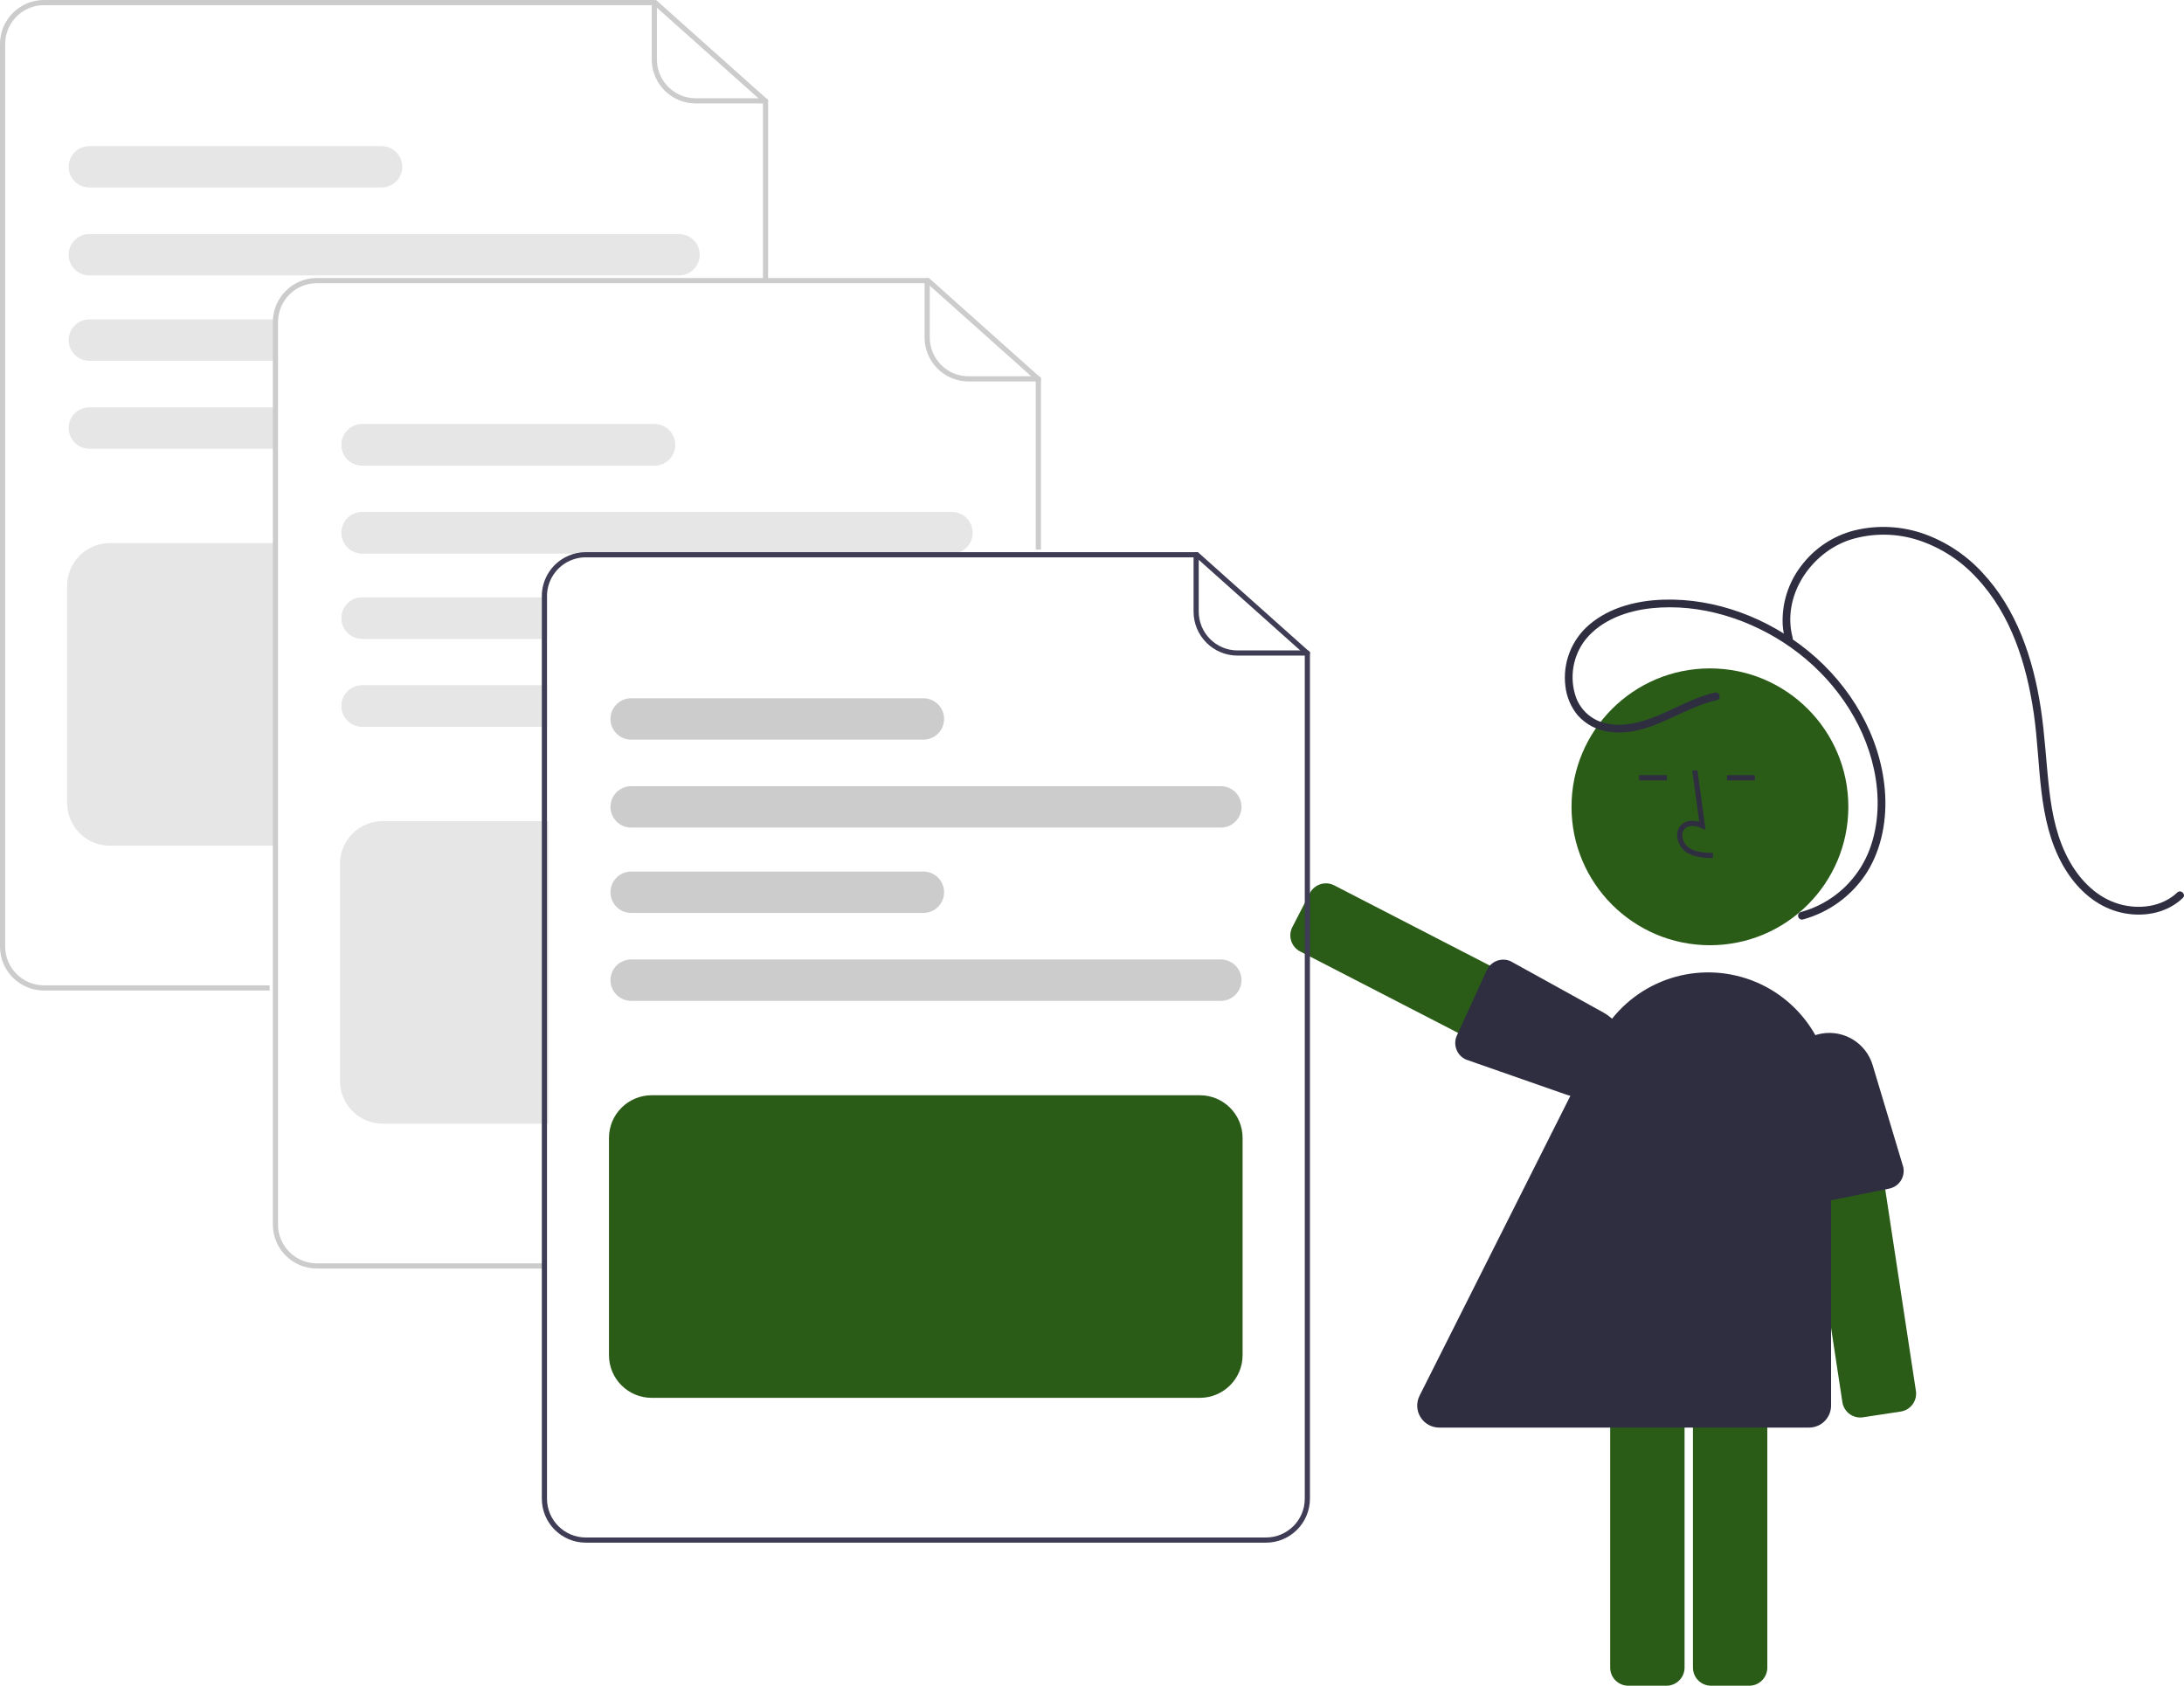
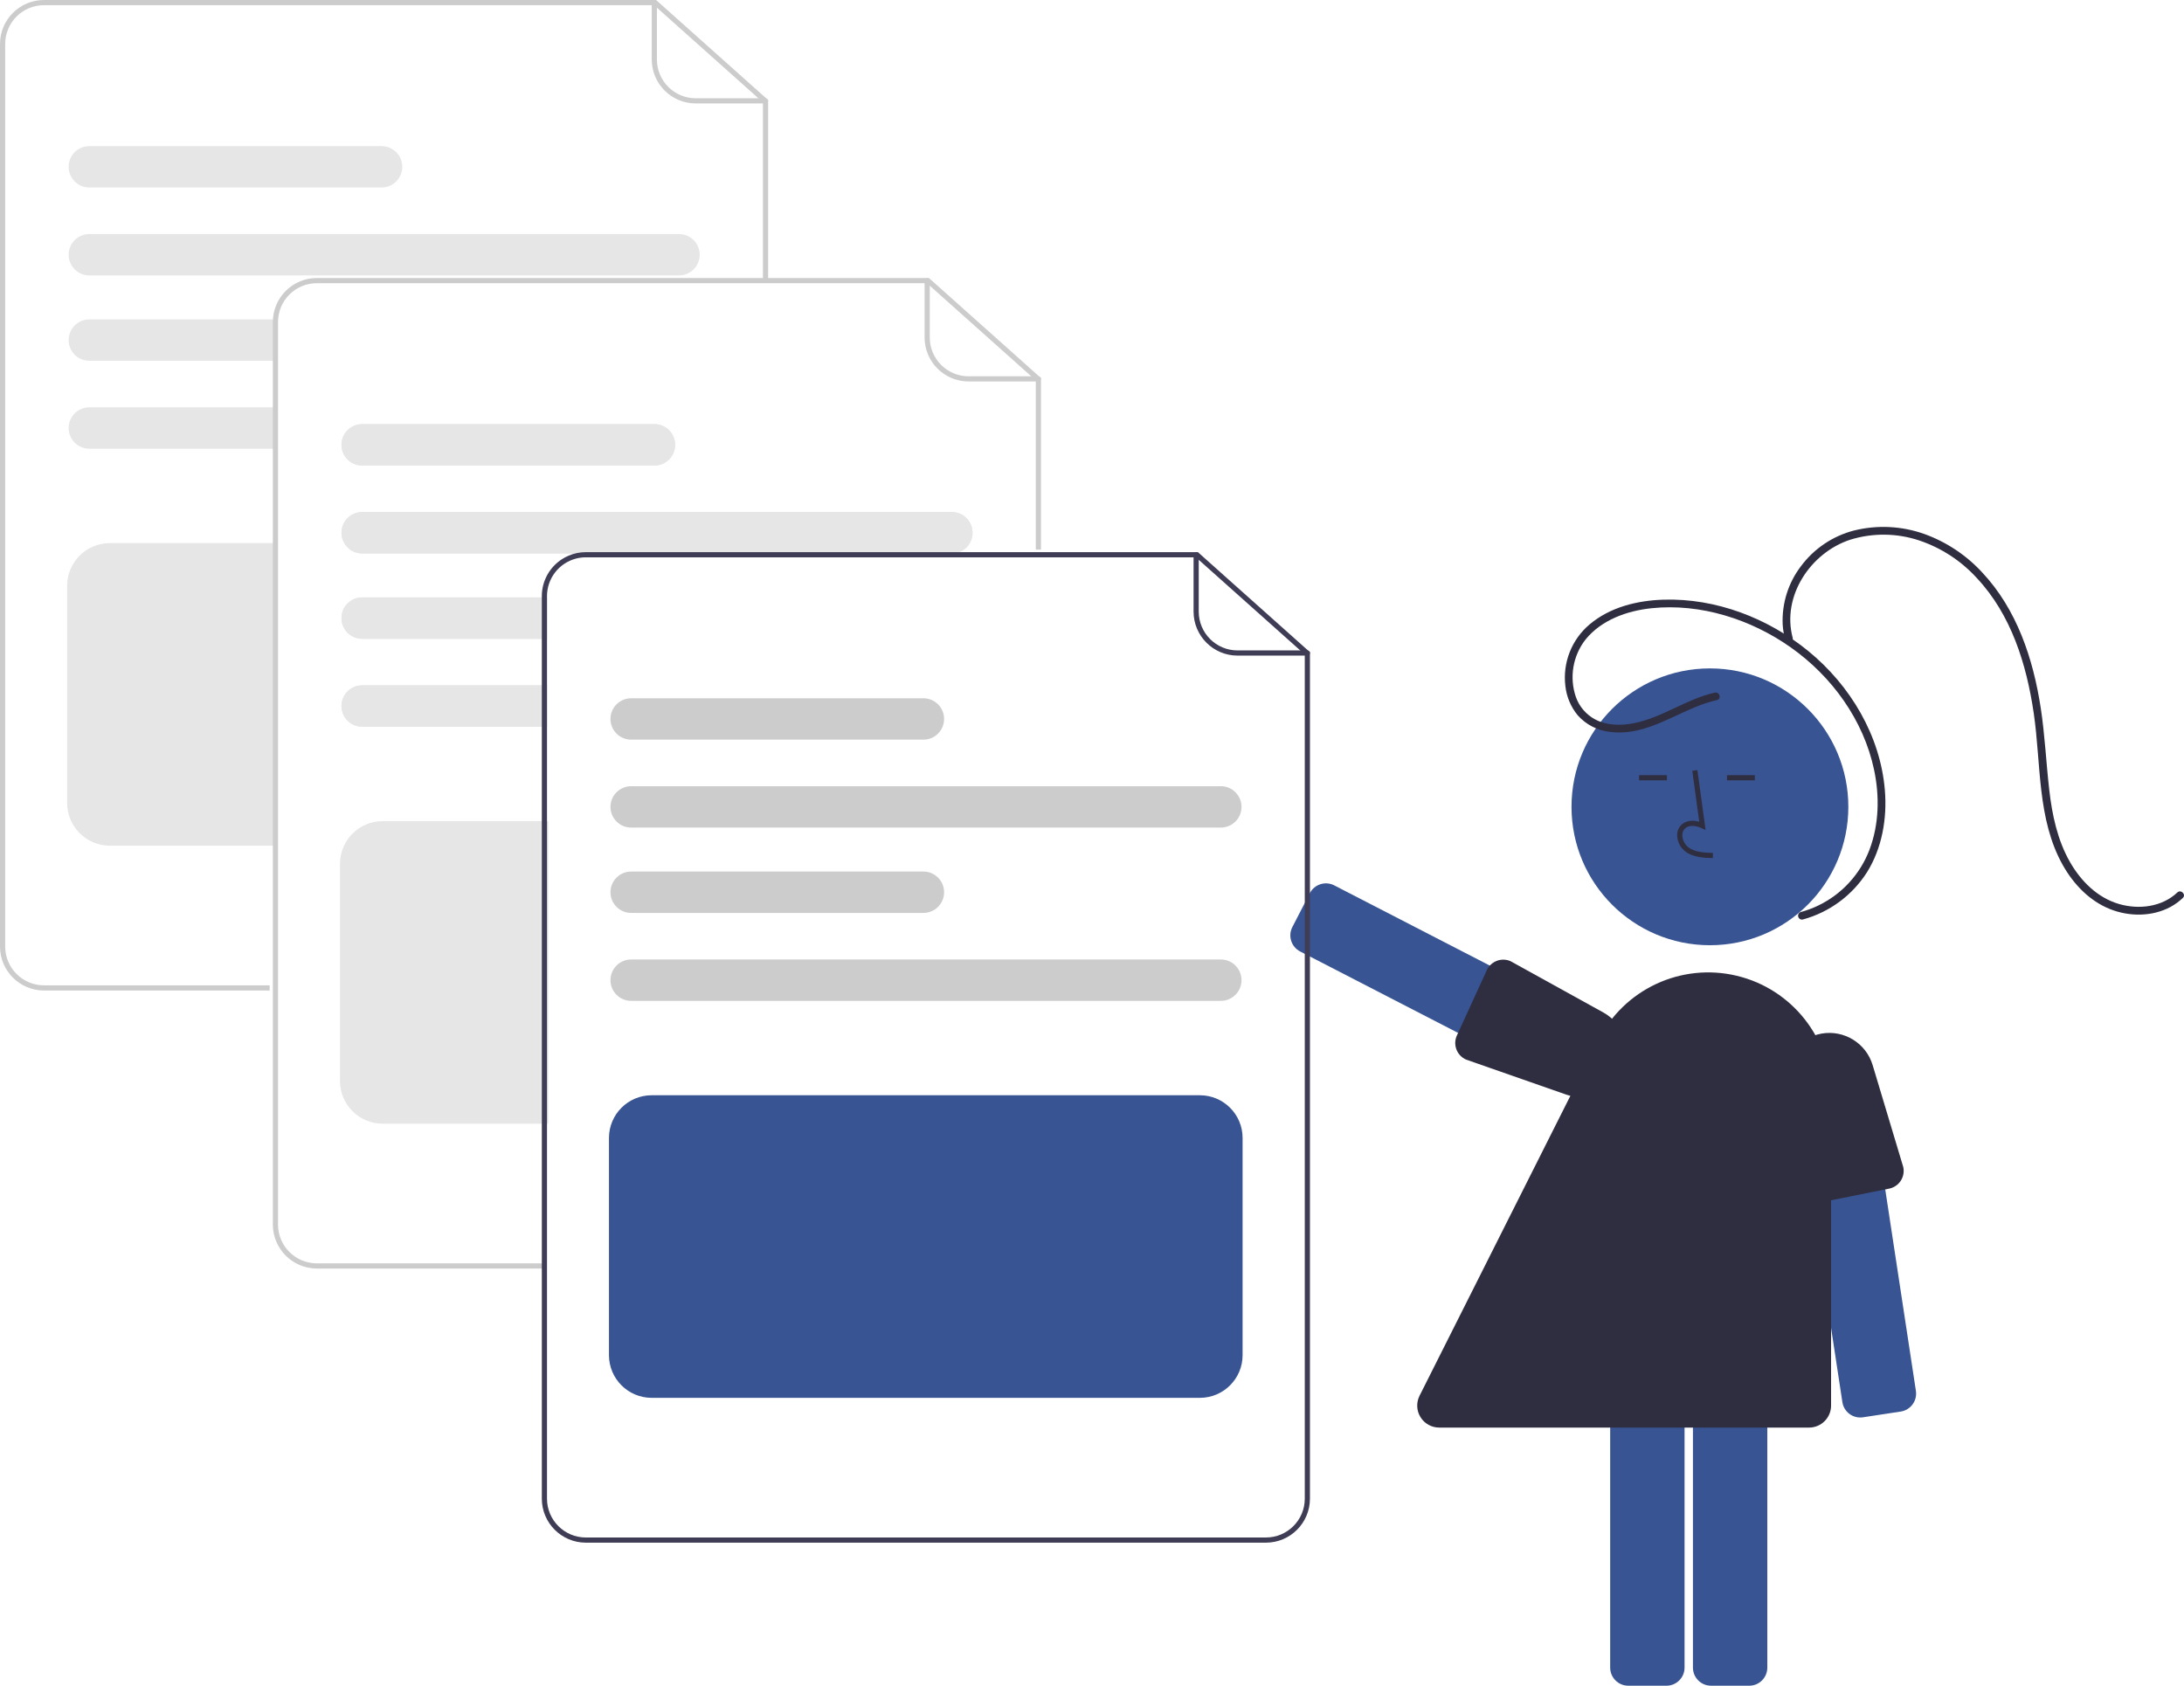
<svg xmlns="http://www.w3.org/2000/svg" data-name="Layer 1" width="844.46" height="651.814" viewBox="0 0 844.46 651.814">
-   <path d="M789.817,548.366,680.48,491.995a7.007,7.007,0,0,1-3.014-9.429l6.763-13.118a7.008,7.008,0,0,1,9.429-3.014l109.337,56.372a7.007,7.007,0,0,1,3.014,9.429l-6.764,13.118a6.952,6.952,0,0,1-4.092,3.457,7.034,7.034,0,0,1-2.144.337A6.956,6.956,0,0,1,789.817,548.366Z" transform="translate(-177.7702 -124.0932)" fill="#2a5c18" />
+   <path d="M789.817,548.366,680.48,491.995a7.007,7.007,0,0,1-3.014-9.429l6.763-13.118a7.008,7.008,0,0,1,9.429-3.014l109.337,56.372a7.007,7.007,0,0,1,3.014,9.429l-6.764,13.118a6.952,6.952,0,0,1-4.092,3.457,7.034,7.034,0,0,1-2.144.337A6.956,6.956,0,0,1,789.817,548.366Z" transform="translate(-177.7702 -124.0932)" fill="#385493" />
  <path d="M756.482,495.633a6.966,6.966,0,0,1,5.394.141l35.831,19.812a17.469,17.469,0,0,1,7.253,22.952l-.449-.219.449.219a17.484,17.484,0,0,1-21.476,8.842l-38.859-13.582a6.999,6.999,0,0,1-3.573-9.237L752.606,499.33a7.037,7.037,0,0,1,.743-1.294A6.958,6.958,0,0,1,756.482,495.633Z" transform="translate(-177.7702 -124.0932)" fill="#2f2e41" />
-   <circle cx="661.155" cy="311.968" r="53.519" fill="#2a5c18" />
-   <path d="M832.358,768.907V645.893a7.008,7.008,0,0,1,7-7h14.759a7.008,7.008,0,0,1,7,7V768.907a7.008,7.008,0,0,1-7,7H839.358A7.008,7.008,0,0,1,832.358,768.907Z" transform="translate(-177.7702 -124.0932)" fill="#2a5c18" />
-   <path d="M800.358,768.907V645.893a7.008,7.008,0,0,1,7-7h14.759a7.008,7.008,0,0,1,7,7V768.907a7.008,7.008,0,0,1-7,7H807.358A7.008,7.008,0,0,1,800.358,768.907Z" transform="translate(-177.7702 -124.0932)" fill="#2a5c18" />
+   <circle cx="661.155" cy="311.968" r="53.519" fill="#385493" />
+   <path d="M832.358,768.907V645.893a7.008,7.008,0,0,1,7-7h14.759a7.008,7.008,0,0,1,7,7V768.907a7.008,7.008,0,0,1-7,7H839.358A7.008,7.008,0,0,1,832.358,768.907Z" transform="translate(-177.7702 -124.0932)" fill="#385493" />
+   <path d="M800.358,768.907V645.893a7.008,7.008,0,0,1,7-7h14.759a7.008,7.008,0,0,1,7,7V768.907a7.008,7.008,0,0,1-7,7H807.358A7.008,7.008,0,0,1,800.358,768.907Z" transform="translate(-177.7702 -124.0932)" fill="#385493" />
  <path d="M840.049,455.897l.056-2c-3.721-.104-7.001-.337-9.466-2.138A6.148,6.148,0,0,1,828.258,447.231a3.514,3.514,0,0,1,1.153-2.895c1.636-1.382,4.269-.935,6.188-.055l1.655.759-3.173-23.19-1.981.271,2.699,19.727c-2.607-.767-5.023-.437-6.678.961a5.471,5.471,0,0,0-1.86,4.492,8.133,8.133,0,0,0,3.2,6.073C832.627,455.689,836.742,455.804,840.049,455.897Z" transform="translate(-177.7702 -124.0932)" fill="#2f2e41" />
  <rect x="633.758" y="299.73" width="10.771" height="2" fill="#2f2e41" />
  <rect x="667.758" y="299.73" width="10.771" height="2" fill="#2f2e41" />
-   <path d="M890.139,666.249,871.629,544.635a7.007,7.007,0,0,1,5.867-7.973L892.087,534.441a7.008,7.008,0,0,1,7.974,5.867L918.571,661.921a7.008,7.008,0,0,1-5.867,7.974l-14.591,2.221a6.994,6.994,0,0,1-7.974-5.867Z" transform="translate(-177.7702 -124.0932)" fill="#2a5c18" />
+   <path d="M890.139,666.249,871.629,544.635a7.007,7.007,0,0,1,5.867-7.973L892.087,534.441a7.008,7.008,0,0,1,7.974,5.867L918.571,661.921a7.008,7.008,0,0,1-5.867,7.974l-14.591,2.221a6.994,6.994,0,0,1-7.974-5.867Z" transform="translate(-177.7702 -124.0932)" fill="#385493" />
  <path d="M875.834,588.191a6.966,6.966,0,0,1-3.055-4.448l-5.019-40.635a17.469,17.469,0,0,1,14.311-19.354l.087.492-.087-.492a17.484,17.484,0,0,1,19.773,12.184l11.84,39.425a6.999,6.999,0,0,1-5.375,8.318l-27.205,5.474a7.037,7.037,0,0,1-1.484.159A6.958,6.958,0,0,1,875.834,588.191Z" transform="translate(-177.7702 -124.0932)" fill="#2f2e41" />
  <path d="M877.27,676.093H734.247a8.5,8.5,0,0,1-7.594-12.319L795.802,526.263a47.516,47.516,0,0,1,89.968,21.347V667.593A8.51,8.51,0,0,1,877.27,676.093Z" transform="translate(-177.7702 -124.0932)" fill="#2f2e41" />
  <path d="M840.821,391.907c-10.956,2.446-20.197,9.587-31.212,11.807-5.02,1.012-10.548.97-15.158-1.501a15.799,15.799,0,0,1-7.335-8.559,23.621,23.621,0,0,1,3.767-22.341c6.184-7.57,16.043-11.058,25.502-12.041,18.93-1.967,38.375,4.271,53.783,15.137,15.909,11.22,28.114,28.067,32.208,47.241,2.188,10.25,1.973,21.153-1.764,31.023a39.528,39.528,0,0,1-19.769,21.545,38.796,38.796,0,0,1-6.766,2.519,1.501,1.501,0,0,0,.798,2.893A42.731,42.731,0,0,0,899.642,461.391c5.861-9.375,7.827-20.852,6.925-31.759-1.746-21.099-13.349-40.492-29.569-53.768-15.582-12.754-35.74-20.515-56.007-19.898-10.164.309-20.715,2.889-28.619,9.587a26.919,26.919,0,0,0-9.342,23.787,21.571,21.571,0,0,0,4.736,11.294,19.518,19.518,0,0,0,12.528,6.47c11.984,1.56,22.376-5.233,32.966-9.6a51.263,51.263,0,0,1,8.36-2.705c1.883-.421,1.086-3.313-.798-2.893Z" transform="translate(-177.7702 -124.0932)" fill="#2f2e41" />
  <path d="M870.923,370.705c-4.303-16.107,6.926-32.872,22.184-37.902a43.585,43.585,0,0,1,26.84.299,52.942,52.942,0,0,1,22.118,14.441c13.374,14.228,19.299,33.432,22.071,52.366,2.862,19.549,1.247,40.961,11.25,58.725,4.147,7.365,10.303,13.814,18.257,16.986,7.42,2.959,16.31,2.973,23.419-.873a22.458,22.458,0,0,0,4.705-3.437c1.407-1.328-.717-3.446-2.121-2.121-5.953,5.617-14.825,6.677-22.476,4.472-8.345-2.404-14.769-8.818-19.001-16.203-4.895-8.541-6.933-18.303-8.045-27.989-1.213-10.574-1.681-21.204-3.302-31.735-2.923-18.993-9.238-38.059-22.636-52.312a56.363,56.363,0,0,0-22.275-14.821,47.224,47.224,0,0,0-27.278-1.377,37.203,37.203,0,0,0-20.506,13.79,34.679,34.679,0,0,0-7.073,22.536,30.616,30.616,0,0,0,.975,5.953,1.501,1.501,0,0,0,2.893-.798Z" transform="translate(-177.7702 -124.0932)" fill="#2f2e41" />
  <path d="M282.03,507.093H194.77a17.019,17.019,0,0,1-17-17v-349a17.019,17.019,0,0,1,17-17H431.451l43.319,38.678v70.322h-2V163.667L430.688,126.093H194.77a15.017,15.017,0,0,0-15,15v349a15.017,15.017,0,0,0,15,15h87.26Z" transform="translate(-177.7702 -124.0932)" fill="#ccc" />
  <path d="M473.77,164.093h-27a17.019,17.019,0,0,1-17-17v-22a1,1,0,1,1,2,0v22a15.017,15.017,0,0,0,15,15h27a1,1,0,0,1,0,2Z" transform="translate(-177.7702 -124.0932)" fill="#ccc" />
  <path d="M440.31,214.593h-228a8,8,0,0,0,0,16h228a8,8,0,0,0,0-16Z" transform="translate(-177.7702 -124.0932)" fill="#e6e6e6" />
  <path d="M325.31,180.593h-113a8,8,0,0,0,0,16h113a8,8,0,0,0,0-16Z" transform="translate(-177.7702 -124.0932)" fill="#e6e6e6" />
  <path d="M212.31,281.593a8,8,0,0,0,0,16h71.46v-16Z" transform="translate(-177.7702 -124.0932)" fill="#e6e6e6" />
  <path d="M212.31,247.593a8,8,0,1,0,0,16h71.46v-16Z" transform="translate(-177.7702 -124.0932)" fill="#e6e6e6" />
  <path d="M284.27,451.093h-64.04a16.519,16.519,0,0,1-16.5-16.5v-84a16.519,16.519,0,0,1,16.5-16.5h64.04Z" transform="translate(-177.7702 -124.0932)" fill="#e6e6e6" />
  <path d="M387.53,614.593H300.27a17.019,17.019,0,0,1-17-17v-349a17.019,17.019,0,0,1,17-17H536.951l43.319,38.678v66.322h-2V271.167L536.188,233.593H300.27a15.017,15.017,0,0,0-15,15v349a15.017,15.017,0,0,0,15,15h87.26Z" transform="translate(-177.7702 -124.0932)" fill="#ccc" />
  <path d="M579.27,271.593h-27a17.019,17.019,0,0,1-17-17v-22a1,1,0,1,1,2,0v22a15.017,15.017,0,0,0,15,15h27a1,1,0,0,1,0,2Z" transform="translate(-177.7702 -124.0932)" fill="#ccc" />
  <path d="M545.81,322.093h-228a8,8,0,0,0,0,16h228a8,8,0,0,0,0-16Z" transform="translate(-177.7702 -124.0932)" fill="#e6e6e6" />
  <path d="M430.81,288.093h-113a8,8,0,0,0,0,16h113a8,8,0,0,0,0-16Z" transform="translate(-177.7702 -124.0932)" fill="#e6e6e6" />
  <path d="M545.81,322.093h-228a8,8,0,0,0,0,16h228a8,8,0,0,0,0-16Z" transform="translate(-177.7702 -124.0932)" fill="#e6e6e6" />
  <path d="M430.81,288.093h-113a8,8,0,0,0,0,16h113a8,8,0,0,0,0-16Z" transform="translate(-177.7702 -124.0932)" fill="#e6e6e6" />
  <path d="M317.81,389.093a8,8,0,0,0,0,16h71.46v-16Z" transform="translate(-177.7702 -124.0932)" fill="#e6e6e6" />
  <path d="M317.81,355.093a8,8,0,0,0,0,16h71.46v-16Z" transform="translate(-177.7702 -124.0932)" fill="#e6e6e6" />
  <path d="M317.81,389.093a8,8,0,0,0,0,16h71.46v-16Z" transform="translate(-177.7702 -124.0932)" fill="#e6e6e6" />
  <path d="M317.81,355.093a8,8,0,0,0,0,16h71.46v-16Z" transform="translate(-177.7702 -124.0932)" fill="#e6e6e6" />
  <path d="M389.77,558.593h-64.04a16.519,16.519,0,0,1-16.5-16.5v-84a16.519,16.519,0,0,1,16.5-16.5h64.04Z" transform="translate(-177.7702 -124.0932)" fill="#e6e6e6" />
  <path d="M395.41,340.093a16.994,16.994,0,0,0-8.14,14.5v2.5h2v-2.5a15.027,15.027,0,0,1,11.15-14.5Zm245.54-2.5H404.27a17.02,17.02,0,0,0-17,17v349a17.024,17.024,0,0,0,17,17h263a17.024,17.024,0,0,0,17-17v-327.32Zm41.32,366a15.018,15.018,0,0,1-15,15h-263a15.018,15.018,0,0,1-15-15v-349a15.027,15.027,0,0,1,11.15-14.5,14.833,14.833,0,0,1,3.85-.5H640.19l42.08,37.57Zm-286.86-363.5a16.994,16.994,0,0,0-8.14,14.5v2.5h2v-2.5a15.027,15.027,0,0,1,11.15-14.5Z" transform="translate(-177.7702 -124.0932)" fill="#3f3d56" />
  <path d="M683.27,377.593h-27a17.019,17.019,0,0,1-17-17v-22a1,1,0,0,1,2,0v22a15.017,15.017,0,0,0,15,15h27a1,1,0,0,1,0,2Z" transform="translate(-177.7702 -124.0932)" fill="#3f3d56" />
  <path d="M649.812,444.093h-228a8,8,0,1,1,0-16h228a8,8,0,0,1,0,16Z" transform="translate(-177.7702 -124.0932)" fill="#ccc" />
  <path d="M534.812,410.093h-113a8,8,0,1,1,0-16h113a8,8,0,0,1,0,16Z" transform="translate(-177.7702 -124.0932)" fill="#ccc" />
  <path d="M649.812,511.093h-228a8,8,0,1,1,0-16h228a8,8,0,0,1,0,16Z" transform="translate(-177.7702 -124.0932)" fill="#ccc" />
  <path d="M534.812,477.093h-113a8,8,0,1,1,0-16h113a8,8,0,0,1,0,16Z" transform="translate(-177.7702 -124.0932)" fill="#ccc" />
-   <path d="M641.729,664.593h-212a16.519,16.519,0,0,1-16.5-16.5v-84a16.519,16.519,0,0,1,16.5-16.5h212a16.519,16.519,0,0,1,16.5,16.5v84A16.519,16.519,0,0,1,641.729,664.593Z" transform="translate(-177.7702 -124.0932)" fill="#2a5c18" />
+   <path d="M641.729,664.593h-212a16.519,16.519,0,0,1-16.5-16.5v-84a16.519,16.519,0,0,1,16.5-16.5h212a16.519,16.519,0,0,1,16.5,16.5v84A16.519,16.519,0,0,1,641.729,664.593Z" transform="translate(-177.7702 -124.0932)" fill="#385493" />
</svg>
